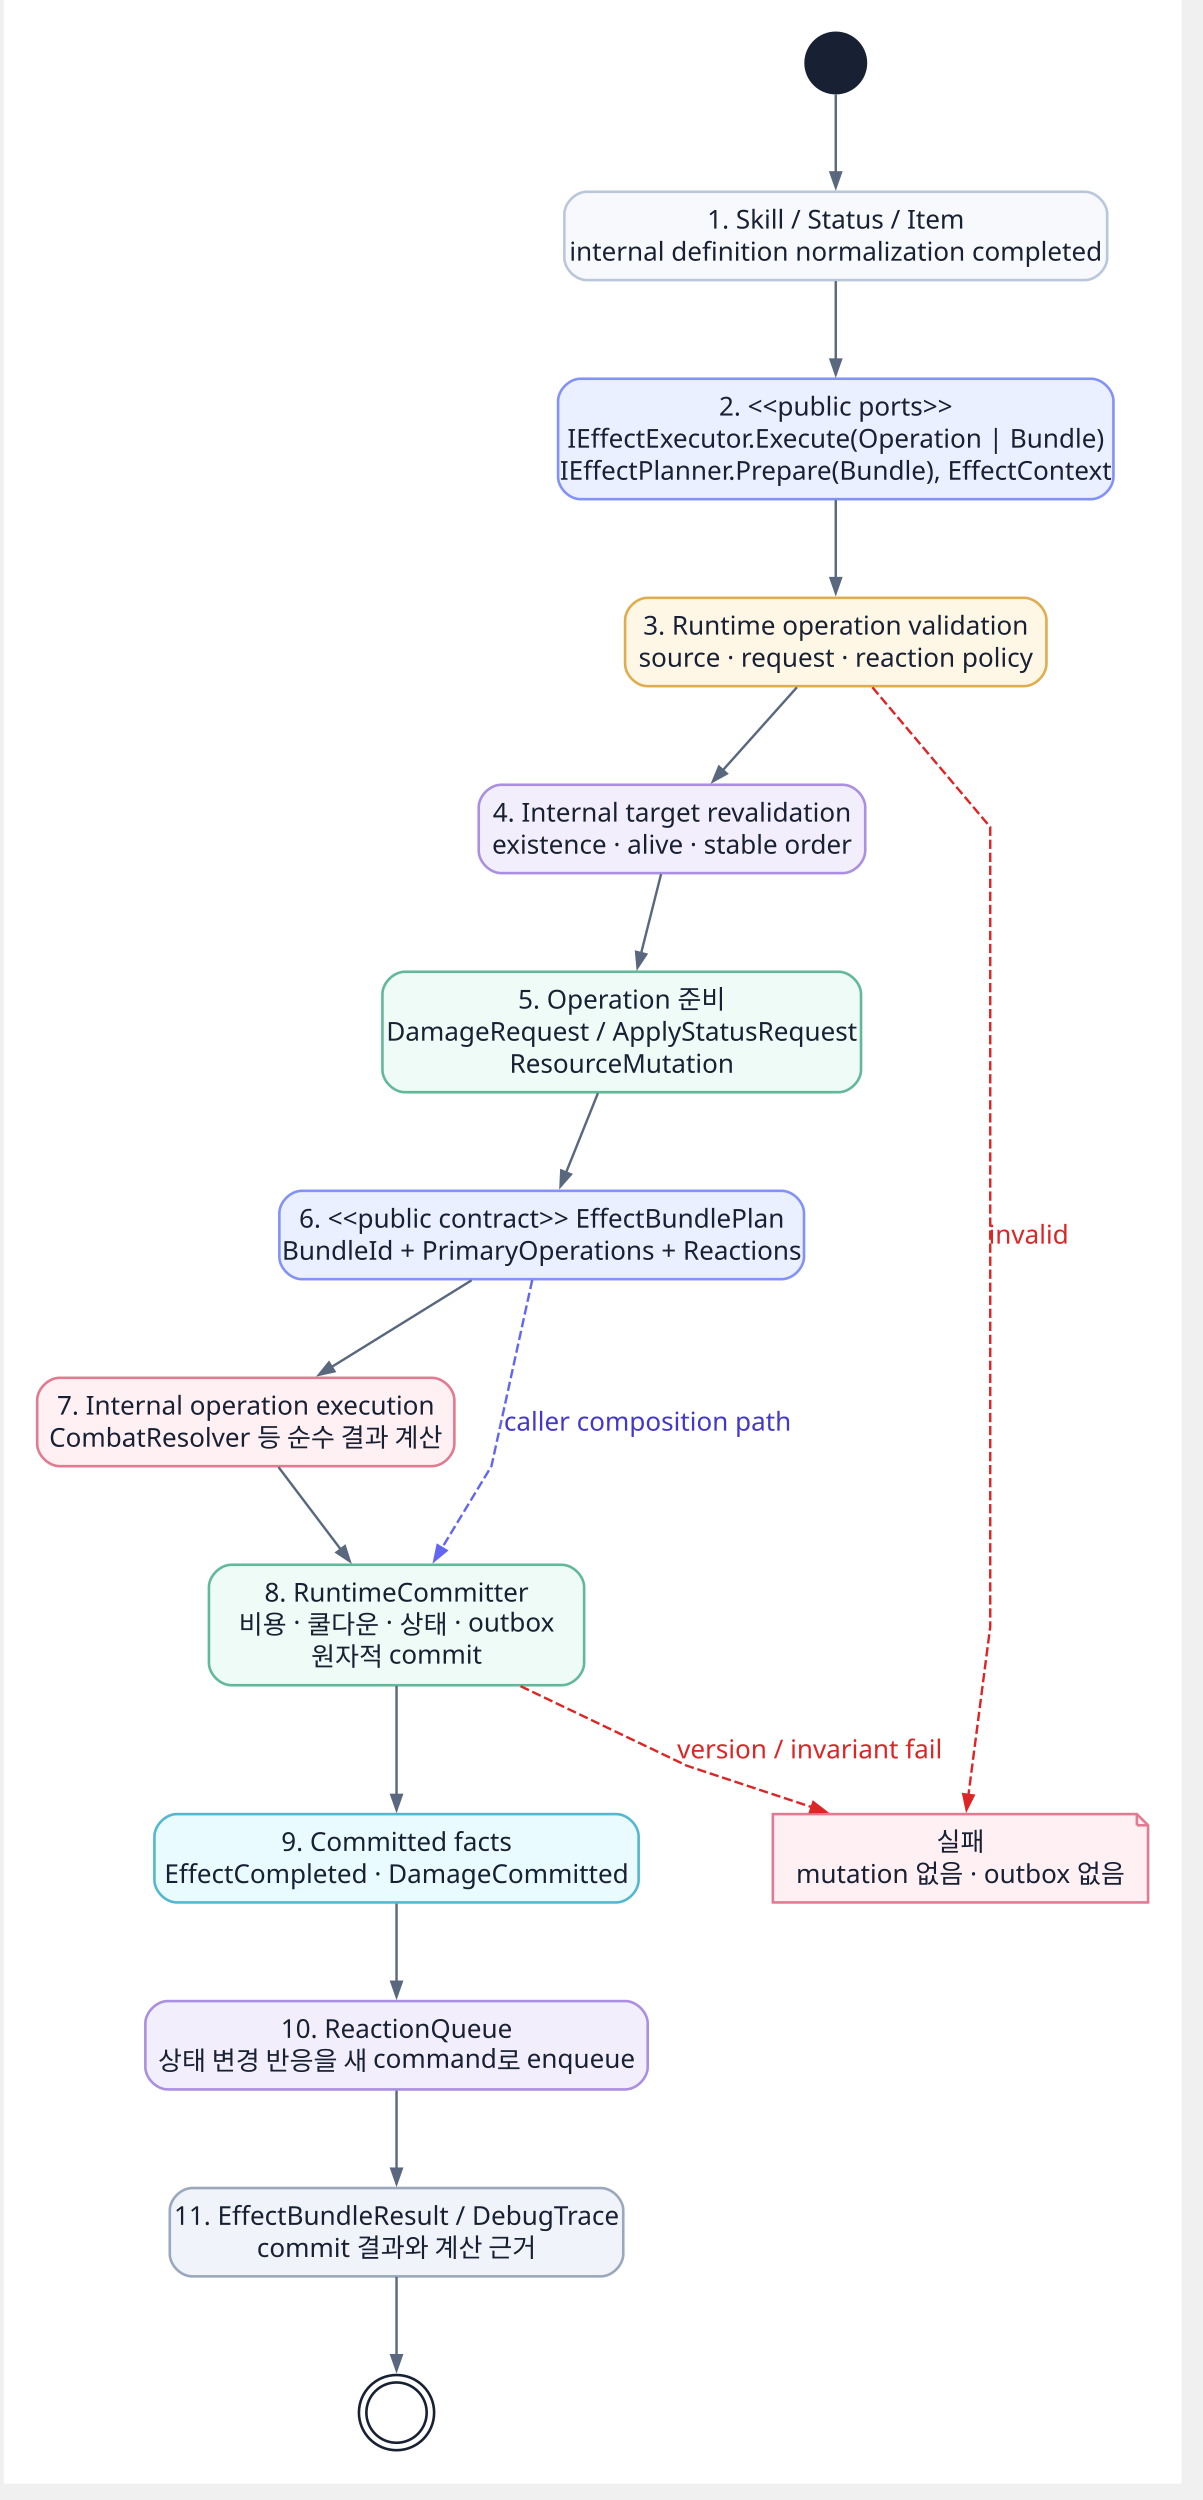
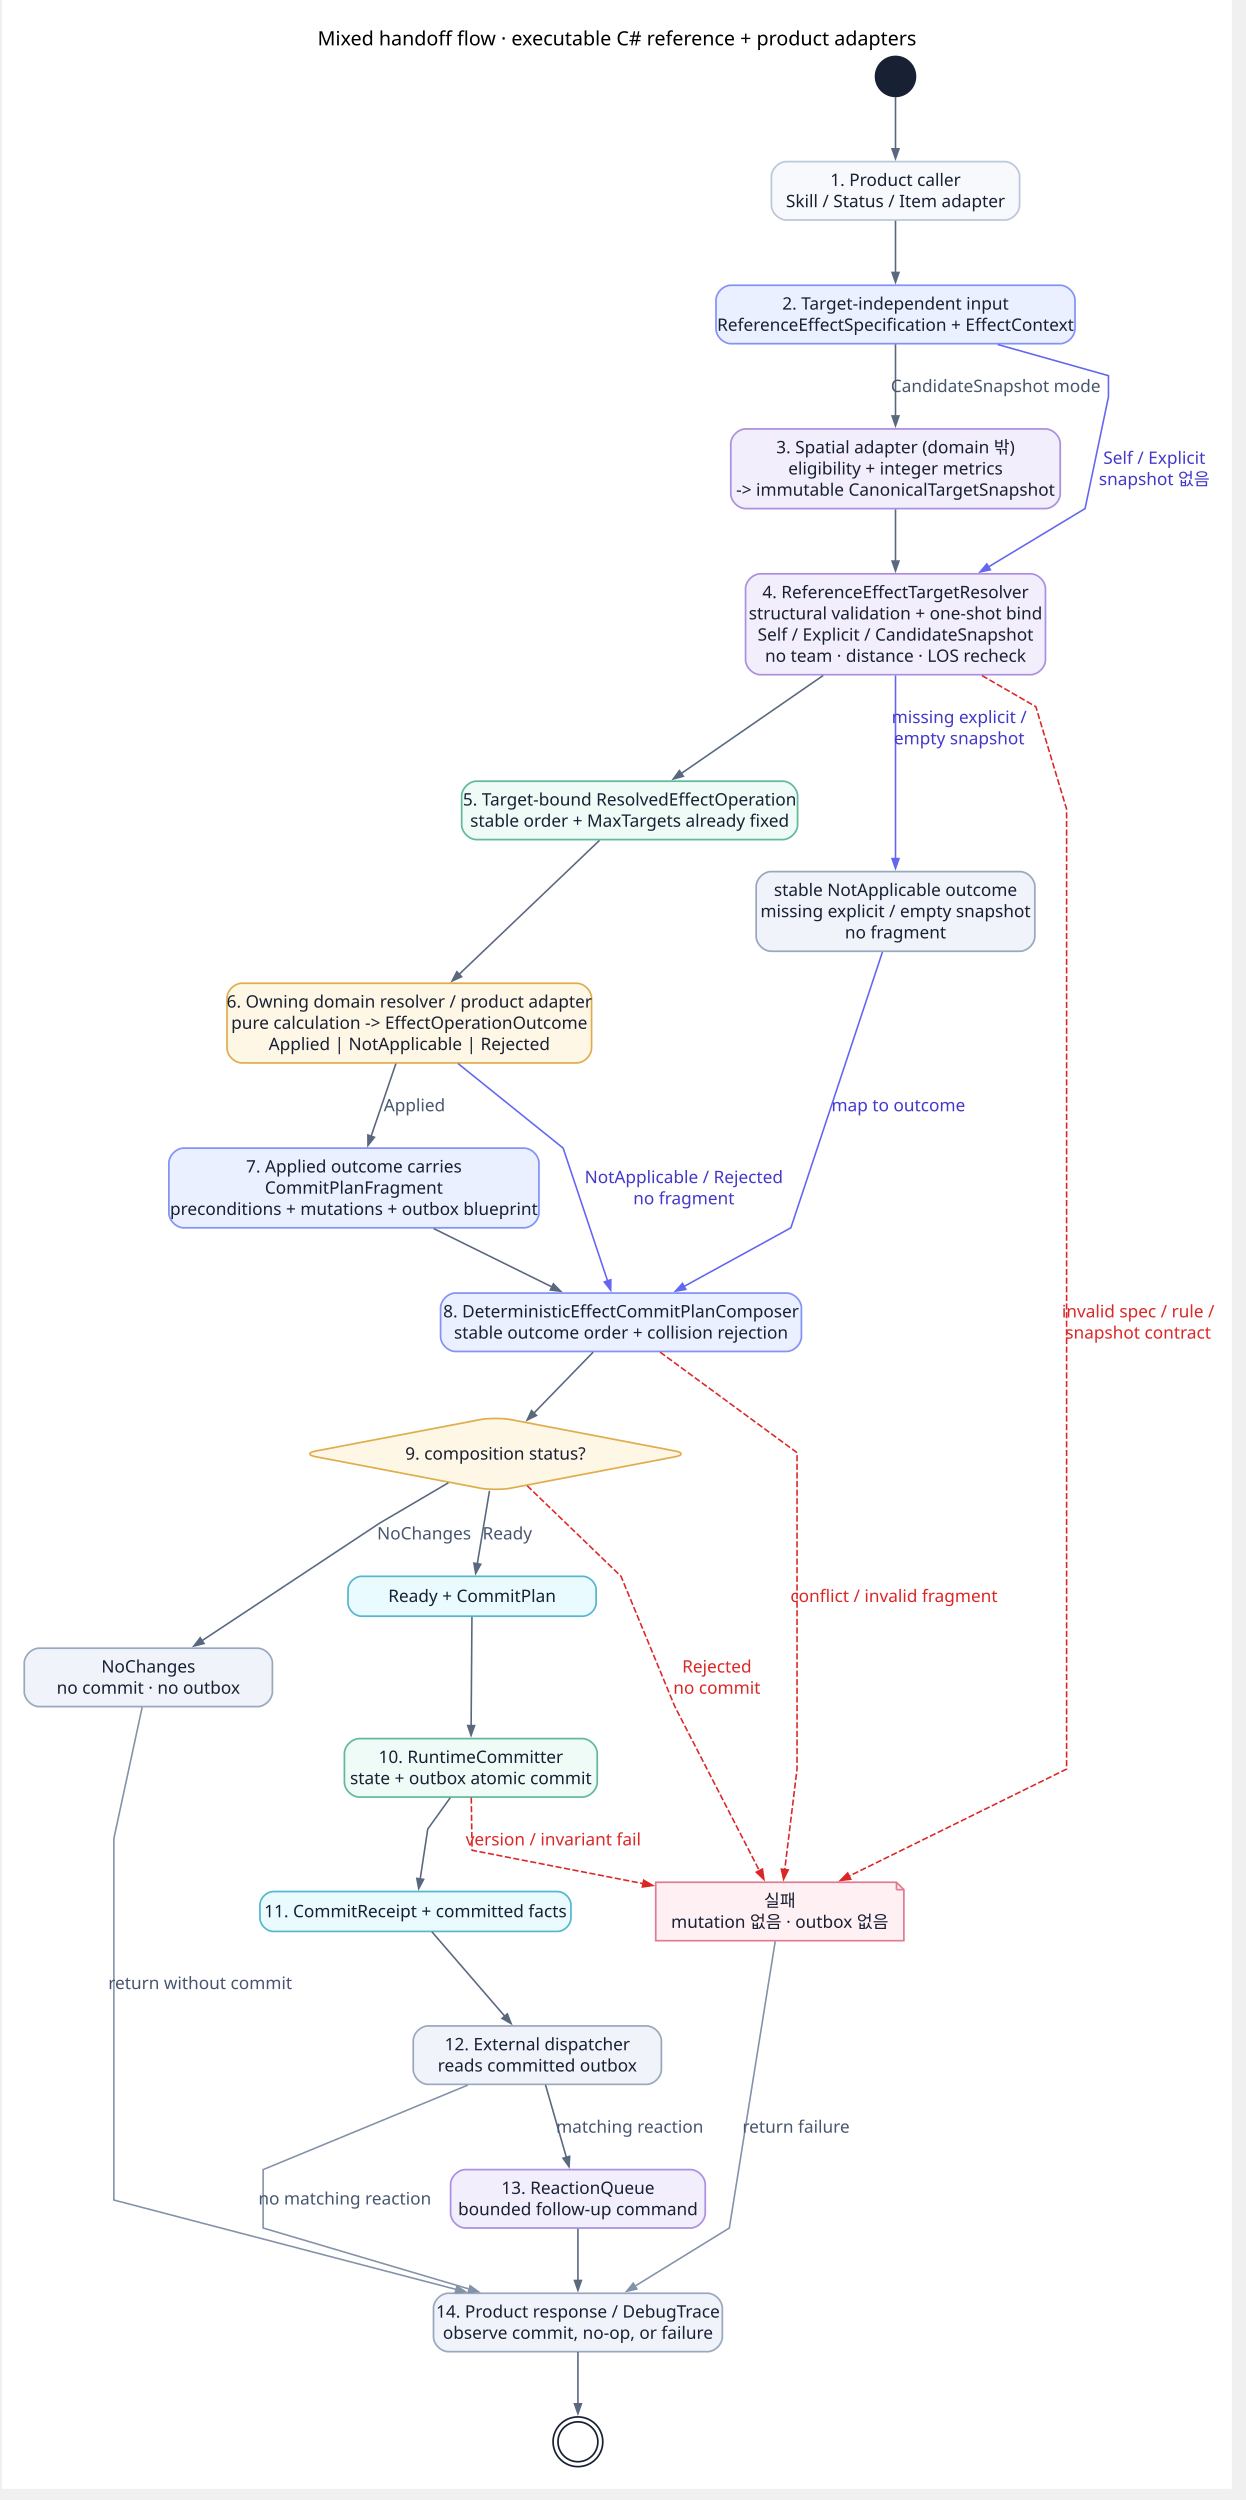
- <svg xmlns="http://www.w3.org/2000/svg" width="867pt" height="1803pt" viewBox="12.00 12.00 855.00 1791.00">
-   <g id="graph0" class="graph" transform="scale(1.33333 1.33333) rotate(0) translate(26.64 1325.5)">
-     <polygon fill="#ffffff" stroke="none" points="-18,18 -18,-1316.86 614.88,-1316.86 614.88,18 -18,18" />
+ <svg xmlns="http://www.w3.org/2000/svg" width="1355pt" height="2719pt" viewBox="12.00 12.00 1344.00 2708.00">
+   <g id="graph0" class="graph" transform="scale(1.33333 1.33333) rotate(0) translate(26.64 2012.91)">
+     <polygon fill="#ffffff" stroke="none" points="-18,18 -18,-2004.27 981.05,-2004.27 981.05,18 -18,18" />
+     <text xml:space="preserve" text-anchor="middle" x="481.52" y="-1967.07" font-family="Noto Sans KR" font-size="16.00">Mixed handoff flow · executable C# reference + product adapters</text>
    <g id="node1" class="node">
-       <ellipse fill="#182033" stroke="#182033" stroke-width="1.4" cx="429.08" cy="-1282.66" rx="16.2" ry="16.2" />
+       <ellipse fill="#182033" stroke="#182033" stroke-width="1.4" cx="707.8" cy="-1941.82" rx="16.2" ry="16.2" />
    </g>
    <g id="node2" class="node">
-       <path fill="#f7f9fc" stroke="#bac7db" stroke-width="1.4" d="M562.91,-1213.46C562.91,-1213.46 295.25,-1213.46 295.25,-1213.46 289.25,-1213.46 283.25,-1207.46 283.25,-1201.46 283.25,-1201.46 283.25,-1178 283.25,-1178 283.25,-1172 289.25,-1166 295.25,-1166 295.25,-1166 562.91,-1166 562.91,-1166 568.91,-1166 574.91,-1172 574.91,-1178 574.91,-1178 574.91,-1201.46 574.91,-1201.46 574.91,-1207.46 568.91,-1213.46 562.91,-1213.46" />
-       <text xml:space="preserve" text-anchor="middle" x="429.08" y="-1193.68" font-family="Noto Sans KR" font-size="14.00" fill="#182033">1. Skill / Status / Item</text>
-       <text xml:space="preserve" text-anchor="middle" x="429.08" y="-1176.43" font-family="Noto Sans KR" font-size="14.00" fill="#182033">internal definition normalization completed</text>
+       <path fill="#f7f9fc" stroke="#bac7db" stroke-width="1.4" d="M796.6,-1872.62C796.6,-1872.62 619,-1872.62 619,-1872.62 613,-1872.62 607,-1866.62 607,-1860.62 607,-1860.62 607,-1837.16 607,-1837.16 607,-1831.16 613,-1825.16 619,-1825.16 619,-1825.16 796.6,-1825.16 796.6,-1825.16 802.6,-1825.16 808.6,-1831.16 808.6,-1837.16 808.6,-1837.16 808.6,-1860.62 808.6,-1860.62 808.6,-1866.62 802.6,-1872.62 796.6,-1872.62" />
+       <text xml:space="preserve" text-anchor="middle" x="707.8" y="-1852.84" font-family="Noto Sans KR" font-size="14.00" fill="#182033">1. Product caller</text>
+       <text xml:space="preserve" text-anchor="middle" x="707.8" y="-1835.59" font-family="Noto Sans KR" font-size="14.00" fill="#182033">Skill / Status / Item adapter</text>
    </g>
    <g id="edge1" class="edge">
-       <path fill="none" stroke="#59687e" stroke-width="1.3" d="M429.08,-1265.82C429.08,-1254.16 429.08,-1237.9 429.08,-1223.49" />
-       <polygon fill="#59687e" stroke="#59687e" stroke-width="1.3" points="431.88,-1223.86 429.08,-1215.86 426.28,-1223.86 431.88,-1223.86" />
+       <path fill="none" stroke="#59687e" stroke-width="1.3" d="M707.8,-1924.98C707.8,-1913.32 707.8,-1897.06 707.8,-1882.65" />
+       <polygon fill="#59687e" stroke="#59687e" stroke-width="1.3" points="710.6,-1883.02 707.8,-1875.02 705,-1883.02 710.6,-1883.02" />
    </g>
    <g id="node3" class="node">
-       <path fill="#eaf0ff" stroke="#8292f7" stroke-width="1.4" d="M566.28,-1113C566.28,-1113 291.88,-1113 291.88,-1113 285.88,-1113 279.88,-1107 279.88,-1101 279.88,-1101 279.88,-1060.29 279.88,-1060.29 279.88,-1054.29 285.88,-1048.29 291.88,-1048.29 291.88,-1048.29 566.28,-1048.29 566.28,-1048.29 572.28,-1048.29 578.28,-1054.29 578.28,-1060.29 578.28,-1060.29 578.28,-1101 578.28,-1101 578.28,-1107 572.28,-1113 566.28,-1113" />
-       <text xml:space="preserve" text-anchor="middle" x="429.08" y="-1093.22" font-family="Noto Sans KR" font-size="14.00" fill="#182033">2. &lt;&lt;public ports&gt;&gt;</text>
-       <text xml:space="preserve" text-anchor="middle" x="429.08" y="-1075.97" font-family="Noto Sans KR" font-size="14.00" fill="#182033">IEffectExecutor.Execute(Operation | Bundle)</text>
-       <text xml:space="preserve" text-anchor="middle" x="429.08" y="-1058.72" font-family="Noto Sans KR" font-size="14.00" fill="#182033">IEffectPlanner.Prepare(Bundle), EffectContext</text>
+       <path fill="#eaf0ff" stroke="#8292f7" stroke-width="1.4" d="M841.63,-1772.16C841.63,-1772.16 573.97,-1772.16 573.97,-1772.16 567.97,-1772.16 561.97,-1766.16 561.97,-1760.16 561.97,-1760.16 561.97,-1736.7 561.97,-1736.7 561.97,-1730.7 567.97,-1724.7 573.97,-1724.7 573.97,-1724.7 841.63,-1724.7 841.63,-1724.7 847.63,-1724.7 853.63,-1730.7 853.63,-1736.7 853.63,-1736.7 853.63,-1760.16 853.63,-1760.16 853.63,-1766.16 847.63,-1772.16 841.63,-1772.16" />
+       <text xml:space="preserve" text-anchor="middle" x="707.8" y="-1752.38" font-family="Noto Sans KR" font-size="14.00" fill="#182033">2. Target-independent input</text>
+       <text xml:space="preserve" text-anchor="middle" x="707.8" y="-1735.13" font-family="Noto Sans KR" font-size="14.00" fill="#182033">ReferenceEffectSpecification + EffectContext</text>
    </g>
    <g id="edge2" class="edge">
-       <path fill="none" stroke="#59687e" stroke-width="1.3" d="M429.08,-1165.49C429.08,-1153.1 429.08,-1137.47 429.08,-1123.08" />
-       <polygon fill="#59687e" stroke="#59687e" stroke-width="1.3" points="431.88,-1123.33 429.08,-1115.33 426.28,-1123.33 431.88,-1123.33" />
+       <path fill="none" stroke="#59687e" stroke-width="1.3" d="M707.8,-1824.56C707.8,-1811.93 707.8,-1796.12 707.8,-1782.26" />
+       <polygon fill="#59687e" stroke="#59687e" stroke-width="1.3" points="710.6,-1782.56 707.8,-1774.56 705,-1782.56 710.6,-1782.56" />
    </g>
    <g id="node4" class="node">
-       <path fill="#fff7e6" stroke="#e0ad4e" stroke-width="1.4" d="M530.28,-995.29C530.28,-995.29 327.88,-995.29 327.88,-995.29 321.88,-995.29 315.88,-989.29 315.88,-983.29 315.88,-983.29 315.88,-959.83 315.88,-959.83 315.88,-953.83 321.88,-947.83 327.88,-947.83 327.88,-947.83 530.28,-947.83 530.28,-947.83 536.28,-947.83 542.28,-953.83 542.28,-959.83 542.28,-959.83 542.28,-983.29 542.28,-983.29 542.28,-989.29 536.28,-995.29 530.28,-995.29" />
-       <text xml:space="preserve" text-anchor="middle" x="429.08" y="-975.51" font-family="Noto Sans KR" font-size="14.00" fill="#182033">3. Runtime operation validation</text>
-       <text xml:space="preserve" text-anchor="middle" x="429.08" y="-958.26" font-family="Noto Sans KR" font-size="14.00" fill="#182033">source · request · reaction policy</text>
+       <path fill="#f3eefc" stroke="#ab8fe0" stroke-width="1.4" d="M829.63,-1655.45C829.63,-1655.45 585.97,-1655.45 585.97,-1655.45 579.97,-1655.45 573.97,-1649.45 573.97,-1643.45 573.97,-1643.45 573.97,-1602.74 573.97,-1602.74 573.97,-1596.74 579.97,-1590.74 585.97,-1590.74 585.97,-1590.74 829.63,-1590.74 829.63,-1590.74 835.63,-1590.74 841.63,-1596.74 841.63,-1602.74 841.63,-1602.74 841.63,-1643.45 841.63,-1643.45 841.63,-1649.45 835.63,-1655.45 829.63,-1655.45" />
+       <text xml:space="preserve" text-anchor="middle" x="707.8" y="-1635.67" font-family="Noto Sans KR" font-size="14.00" fill="#182033">3. Spatial adapter (domain 밖)</text>
+       <text xml:space="preserve" text-anchor="middle" x="707.8" y="-1618.42" font-family="Noto Sans KR" font-size="14.00" fill="#182033">eligibility + integer metrics</text>
+       <text xml:space="preserve" text-anchor="middle" x="707.8" y="-1601.17" font-family="Noto Sans KR" font-size="14.00" fill="#182033">-&gt; immutable CanonicalTargetSnapshot</text>
    </g>
    <g id="edge3" class="edge">
-       <path fill="none" stroke="#59687e" stroke-width="1.3" d="M429.08,-1047.81C429.08,-1034.54 429.08,-1019.14 429.08,-1005.73" />
-       <polygon fill="#59687e" stroke="#59687e" stroke-width="1.3" points="431.88,-1005.91 429.08,-997.91 426.28,-1005.91 431.88,-1005.91" />
+       <path fill="none" stroke="#59687e" stroke-width="1.3" d="M707.8,-1724.23C707.8,-1707.83 707.8,-1685.39 707.8,-1665.9" />
+       <polygon fill="#59687e" stroke="#59687e" stroke-width="1.3" points="710.6,-1666 707.8,-1658 705,-1666 710.6,-1666" />
+       <text xml:space="preserve" text-anchor="middle" x="789.17" y="-1685.4" font-family="Noto Sans KR" font-size="14.00" fill="#46566e">CandidateSnapshot mode</text>
    </g>
    <g id="node5" class="node">
-       <path fill="#f3eefc" stroke="#ab8fe0" stroke-width="1.4" d="M432.91,-894.83C432.91,-894.83 249.25,-894.83 249.25,-894.83 243.25,-894.83 237.25,-888.83 237.25,-882.83 237.25,-882.83 237.25,-859.37 237.25,-859.37 237.25,-853.37 243.25,-847.37 249.25,-847.37 249.25,-847.37 432.91,-847.37 432.91,-847.37 438.91,-847.37 444.91,-853.37 444.91,-859.37 444.91,-859.37 444.91,-882.83 444.91,-882.83 444.91,-888.83 438.91,-894.83 432.91,-894.83" />
-       <text xml:space="preserve" text-anchor="middle" x="341.08" y="-875.05" font-family="Noto Sans KR" font-size="14.00" fill="#182033">4. Internal target revalidation</text>
-       <text xml:space="preserve" text-anchor="middle" x="341.08" y="-857.8" font-family="Noto Sans KR" font-size="14.00" fill="#182033">existence · alive · stable order</text>
+       <path fill="#f3eefc" stroke="#ab8fe0" stroke-width="1.4" d="M817.63,-1537.74C817.63,-1537.74 597.97,-1537.74 597.97,-1537.74 591.97,-1537.74 585.97,-1531.74 585.97,-1525.74 585.97,-1525.74 585.97,-1467.78 585.97,-1467.78 585.97,-1461.78 591.97,-1455.78 597.97,-1455.78 597.97,-1455.78 817.63,-1455.78 817.63,-1455.78 823.63,-1455.78 829.63,-1461.78 829.63,-1467.78 829.63,-1467.78 829.63,-1525.74 829.63,-1525.74 829.63,-1531.74 823.63,-1537.74 817.63,-1537.74" />
+       <text xml:space="preserve" text-anchor="middle" x="707.8" y="-1517.96" font-family="Noto Sans KR" font-size="14.00" fill="#182033">4. ReferenceEffectTargetResolver</text>
+       <text xml:space="preserve" text-anchor="middle" x="707.8" y="-1500.71" font-family="Noto Sans KR" font-size="14.00" fill="#182033">structural validation + one-shot bind</text>
+       <text xml:space="preserve" text-anchor="middle" x="707.8" y="-1483.46" font-family="Noto Sans KR" font-size="14.00" fill="#182033">Self / Explicit / CandidateSnapshot</text>
+       <text xml:space="preserve" text-anchor="middle" x="707.8" y="-1466.21" font-family="Noto Sans KR" font-size="14.00" fill="#182033">no team · distance · LOS recheck</text>
+     </g>
+     <g id="edge5" class="edge">
+       <path fill="none" stroke="#6366f1" stroke-width="1.3" d="M790.75,-1724.06C835.15,-1711.56 880.8,-1698.7 880.8,-1698.7 880.8,-1698.7 880.8,-1681.45 880.8,-1681.45 880.8,-1681.45 861.8,-1590.74 861.8,-1590.74 861.8,-1590.74 822.23,-1566.85 783.2,-1543.29" />
+       <polygon fill="#6366f1" stroke="#6366f1" stroke-width="1.3" points="784.88,-1541.03 776.58,-1539.29 781.98,-1545.82 784.88,-1541.03" />
+       <text xml:space="preserve" text-anchor="middle" x="918.05" y="-1627.05" font-family="Noto Sans KR" font-size="14.00" fill="#4338ca">Self / Explicit</text>
+       <text xml:space="preserve" text-anchor="middle" x="918.05" y="-1609.8" font-family="Noto Sans KR" font-size="14.00" fill="#4338ca">snapshot 없음</text>
    </g>
    <g id="edge4" class="edge">
-       <path fill="none" stroke="#59687e" stroke-width="1.3" d="M408.23,-947.23C396.28,-933.86 381.15,-916.94 368.28,-902.53" />
-       <polygon fill="#59687e" stroke="#59687e" stroke-width="1.3" points="370.52,-900.83 363.1,-896.73 366.34,-904.56 370.52,-900.83" />
+       <path fill="none" stroke="#59687e" stroke-width="1.3" d="M707.8,-1590.08C707.8,-1577.21 707.8,-1562.08 707.8,-1547.83" />
+       <polygon fill="#59687e" stroke="#59687e" stroke-width="1.3" points="710.6,-1548.11 707.8,-1540.11 705,-1548.11 710.6,-1548.11" />
+     </g>
+     <g id="node6" class="node">
+       <path fill="#eefbf6" stroke="#61b99a" stroke-width="1.4" d="M616.25,-1369.28C616.25,-1369.28 367.34,-1369.28 367.34,-1369.28 361.34,-1369.28 355.34,-1363.28 355.34,-1357.28 355.34,-1357.28 355.34,-1333.82 355.34,-1333.82 355.34,-1327.82 361.34,-1321.82 367.34,-1321.82 367.34,-1321.82 616.25,-1321.82 616.25,-1321.82 622.25,-1321.82 628.25,-1327.82 628.25,-1333.82 628.25,-1333.82 628.25,-1357.28 628.25,-1357.28 628.25,-1363.28 622.25,-1369.28 616.25,-1369.28" />
+       <text xml:space="preserve" text-anchor="middle" x="491.8" y="-1349.5" font-family="Noto Sans KR" font-size="14.00" fill="#182033">5. Target-bound ResolvedEffectOperation</text>
+       <text xml:space="preserve" text-anchor="middle" x="491.8" y="-1332.25" font-family="Noto Sans KR" font-size="14.00" fill="#182033">stable order + MaxTargets already fixed</text>
+     </g>
+     <g id="edge6" class="edge">
+       <path fill="none" stroke="#59687e" stroke-width="1.3" d="M649.06,-1455.18C612.55,-1429.97 566.49,-1398.14 533.67,-1375.47" />
+       <polygon fill="#59687e" stroke="#59687e" stroke-width="1.3" points="535.42,-1373.28 527.24,-1371.03 532.24,-1377.89 535.42,-1373.28" />
    </g>
    <g id="node13" class="node">
-       <polygon fill="#fff0f3" stroke="#e07b91" stroke-width="1.4" points="590.88,-341.78 395.28,-341.78 395.28,-294.32 596.88,-294.32 596.88,-335.78 590.88,-341.78" />
-       <polyline fill="none" stroke="#e07b91" stroke-width="1.4" points="590.88,-341.78 590.88,-335.78" />
-       <polyline fill="none" stroke="#e07b91" stroke-width="1.4" points="596.88,-335.78 590.88,-335.78" />
-       <text xml:space="preserve" text-anchor="middle" x="496.08" y="-322" font-family="Noto Sans KR" font-size="14.00" fill="#182033">실패</text>
-       <text xml:space="preserve" text-anchor="middle" x="496.08" y="-304.75" font-family="Noto Sans KR" font-size="14.00" fill="#182033">mutation 없음 · outbox 없음</text>
+       <path fill="#f0f3f9" stroke="#99a8bd" stroke-width="1.4" d="M809,-1295.82C809,-1295.82 606.59,-1295.82 606.59,-1295.82 600.59,-1295.82 594.59,-1289.82 594.59,-1283.82 594.59,-1283.82 594.59,-1243.11 594.59,-1243.11 594.59,-1237.11 600.59,-1231.11 606.59,-1231.11 606.59,-1231.11 809,-1231.11 809,-1231.11 815,-1231.11 821,-1237.11 821,-1243.11 821,-1243.11 821,-1283.82 821,-1283.82 821,-1289.82 815,-1295.82 809,-1295.82" />
+       <text xml:space="preserve" text-anchor="middle" x="707.8" y="-1276.04" font-family="Noto Sans KR" font-size="14.00" fill="#182033">stable NotApplicable outcome</text>
+       <text xml:space="preserve" text-anchor="middle" x="707.8" y="-1258.79" font-family="Noto Sans KR" font-size="14.00" fill="#182033">missing explicit / empty snapshot</text>
+       <text xml:space="preserve" text-anchor="middle" x="707.8" y="-1241.54" font-family="Noto Sans KR" font-size="14.00" fill="#182033">no fragment</text>
+     </g>
+     <g id="edge11" class="edge">
+       <path fill="none" stroke="#6366f1" stroke-width="1.3" d="M707.8,-1455.21C707.8,-1413.35 707.8,-1348.36 707.8,-1306.1" />
+       <polygon fill="#6366f1" stroke="#6366f1" stroke-width="1.3" points="710.6,-1306.37 707.8,-1298.37 705,-1306.37 710.6,-1306.37" />
+       <text xml:space="preserve" text-anchor="middle" x="759.55" y="-1416.48" font-family="Noto Sans KR" font-size="14.00" fill="#4338ca">missing explicit /</text>
+       <text xml:space="preserve" text-anchor="middle" x="759.55" y="-1399.23" font-family="Noto Sans KR" font-size="14.00" fill="#4338ca">empty snapshot</text>
+     </g>
+     <g id="node19" class="node">
+       <polygon fill="#fff0f3" stroke="#e07b91" stroke-width="1.4" points="708.6,-474.74 513,-474.74 513,-427.28 714.6,-427.28 714.6,-468.74 708.6,-474.74" />
+       <polyline fill="none" stroke="#e07b91" stroke-width="1.4" points="708.6,-474.74 708.6,-468.74" />
+       <polyline fill="none" stroke="#e07b91" stroke-width="1.4" points="714.6,-468.74 708.6,-468.74" />
+       <text xml:space="preserve" text-anchor="middle" x="613.8" y="-454.96" font-family="Noto Sans KR" font-size="14.00" fill="#182033">실패</text>
+       <text xml:space="preserve" text-anchor="middle" x="613.8" y="-437.71" font-family="Noto Sans KR" font-size="14.00" fill="#182033">mutation 없음 · outbox 없음</text>
+     </g>
+     <g id="edge13" class="edge">
+       <path fill="none" stroke="#dc2626" stroke-width="1.3" stroke-dasharray="5,2" d="M778.05,-1455.1C801.51,-1441.52 821.8,-1429.78 821.8,-1429.78 821.8,-1429.78 846.8,-1346.55 846.8,-1346.55 846.8,-1346.55 846.8,-1346.55 846.8,-566.72 846.8,-566.72 738.79,-513.55 669.85,-479.61" />
+       <polygon fill="#dc2626" stroke="#dc2626" stroke-width="1.3" points="671.41,-477.25 663,-476.23 668.94,-482.28 671.41,-477.25" />
+       <text xml:space="preserve" text-anchor="middle" x="904.92" y="-933.66" font-family="Noto Sans KR" font-size="14.00" fill="#dc2626">invalid spec / rule /</text>
+       <text xml:space="preserve" text-anchor="middle" x="904.92" y="-916.41" font-family="Noto Sans KR" font-size="14.00" fill="#dc2626">snapshot contract</text>
+     </g>
+     <g id="node7" class="node">
+       <path fill="#fff7e6" stroke="#e0ad4e" stroke-width="1.4" d="M448.88,-1205.11C448.88,-1205.11 176.72,-1205.11 176.72,-1205.11 170.72,-1205.11 164.72,-1199.11 164.72,-1193.11 164.72,-1193.11 164.72,-1152.4 164.72,-1152.4 164.72,-1146.4 170.72,-1140.4 176.72,-1140.4 176.72,-1140.4 448.88,-1140.4 448.88,-1140.4 454.88,-1140.4 460.88,-1146.4 460.88,-1152.4 460.88,-1152.4 460.88,-1193.11 460.88,-1193.11 460.88,-1199.11 454.88,-1205.11 448.88,-1205.11" />
+       <text xml:space="preserve" text-anchor="middle" x="312.8" y="-1185.33" font-family="Noto Sans KR" font-size="14.00" fill="#182033">6. Owning domain resolver / product adapter</text>
+       <text xml:space="preserve" text-anchor="middle" x="312.8" y="-1168.08" font-family="Noto Sans KR" font-size="14.00" fill="#182033">pure calculation -&gt; EffectOperationOutcome</text>
+       <text xml:space="preserve" text-anchor="middle" x="312.8" y="-1150.83" font-family="Noto Sans KR" font-size="14.00" fill="#182033">Applied | NotApplicable | Rejected</text>
+     </g>
+     <g id="edge7" class="edge">
+       <path fill="none" stroke="#59687e" stroke-width="1.3" d="M467.29,-1321.16C437.84,-1293.07 388.04,-1245.55 352.96,-1212.07" />
+       <polygon fill="#59687e" stroke="#59687e" stroke-width="1.3" points="355.29,-1210.43 347.57,-1206.93 351.43,-1214.48 355.29,-1210.43" />
+     </g>
+     <g id="node8" class="node">
+       <path fill="#eaf0ff" stroke="#8292f7" stroke-width="1.4" d="M406.13,-1071.15C406.13,-1071.15 129.47,-1071.15 129.47,-1071.15 123.47,-1071.15 117.47,-1065.15 117.47,-1059.15 117.47,-1059.15 117.47,-1018.44 117.47,-1018.44 117.47,-1012.44 123.47,-1006.44 129.47,-1006.44 129.47,-1006.44 406.13,-1006.44 406.13,-1006.44 412.13,-1006.44 418.13,-1012.44 418.13,-1018.44 418.13,-1018.44 418.13,-1059.15 418.13,-1059.15 418.13,-1065.15 412.13,-1071.15 406.13,-1071.15" />
+       <text xml:space="preserve" text-anchor="middle" x="267.8" y="-1051.37" font-family="Noto Sans KR" font-size="14.00" fill="#182033">7. Applied outcome carries</text>
+       <text xml:space="preserve" text-anchor="middle" x="267.8" y="-1034.12" font-family="Noto Sans KR" font-size="14.00" fill="#182033">CommitPlanFragment</text>
+       <text xml:space="preserve" text-anchor="middle" x="267.8" y="-1016.87" font-family="Noto Sans KR" font-size="14.00" fill="#182033">preconditions + mutations + outbox blueprint</text>
+     </g>
+     <g id="edge8" class="edge">
+       <path fill="none" stroke="#59687e" stroke-width="1.3" d="M301.91,-1139.81C295.85,-1122.06 288.26,-1099.79 281.77,-1080.77" />
+       <polygon fill="#59687e" stroke="#59687e" stroke-width="1.3" points="284.46,-1079.98 279.23,-1073.31 279.16,-1081.78 284.46,-1079.98" />
+       <text xml:space="preserve" text-anchor="middle" x="316.99" y="-1101.1" font-family="Noto Sans KR" font-size="14.00" fill="#46566e">Applied</text>
+     </g>
+     <g id="node9" class="node">
+       <path fill="#eaf0ff" stroke="#8292f7" stroke-width="1.4" d="M619.38,-953.44C619.38,-953.44 350.22,-953.44 350.22,-953.44 344.22,-953.44 338.22,-947.44 338.22,-941.44 338.22,-941.44 338.22,-917.98 338.22,-917.98 338.22,-911.98 344.22,-905.98 350.22,-905.98 350.22,-905.98 619.38,-905.98 619.38,-905.98 625.38,-905.98 631.38,-911.98 631.38,-917.98 631.38,-917.98 631.38,-941.44 631.38,-941.44 631.38,-947.44 625.38,-953.44 619.38,-953.44" />
+       <text xml:space="preserve" text-anchor="middle" x="484.8" y="-933.66" font-family="Noto Sans KR" font-size="14.00" fill="#182033">8. DeterministicEffectCommitPlanComposer</text>
+       <text xml:space="preserve" text-anchor="middle" x="484.8" y="-916.41" font-family="Noto Sans KR" font-size="14.00" fill="#182033">stable outcome order + collision rejection</text>
+     </g>
+     <g id="edge10" class="edge">
+       <path fill="none" stroke="#6366f1" stroke-width="1.3" d="M352.35,-1139.92C388.97,-1110.45 437.8,-1071.15 437.8,-1071.15 437.8,-1071.15 460.08,-1004.57 473.96,-963.09" />
+       <polygon fill="#6366f1" stroke="#6366f1" stroke-width="1.3" points="476.53,-964.24 476.41,-955.77 471.22,-962.46 476.53,-964.24" />
+       <text xml:space="preserve" text-anchor="middle" x="535.83" y="-1042.75" font-family="Noto Sans KR" font-size="14.00" fill="#4338ca">NotApplicable / Rejected</text>
+       <text xml:space="preserve" text-anchor="middle" x="535.83" y="-1025.5" font-family="Noto Sans KR" font-size="14.00" fill="#4338ca">no fragment</text>
+     </g>
+     <g id="edge9" class="edge">
+       <path fill="none" stroke="#59687e" stroke-width="1.3" d="M332.61,-1005.81C363.17,-990.73 399.28,-972.91 428.66,-958.42" />
+       <polygon fill="#59687e" stroke="#59687e" stroke-width="1.3" points="429.84,-960.95 435.78,-954.9 427.36,-955.93 429.84,-960.95" />
+     </g>
+     <g id="node10" class="node">
+       <path fill="#fff7e6" stroke="#e0ad4e" stroke-width="1.4" d="M371.01,-850.73C371.01,-850.73 236.43,-825.02 236.43,-825.02 230.53,-823.9 230.53,-821.64 236.43,-820.52 236.43,-820.52 371.01,-794.81 371.01,-794.81 376.91,-793.69 388.69,-793.69 394.59,-794.81 394.59,-794.81 529.17,-820.52 529.17,-820.52 535.07,-821.64 535.07,-823.9 529.17,-825.02 529.17,-825.02 394.59,-850.73 394.59,-850.73 388.69,-851.85 376.91,-851.85 371.01,-850.73" />
+       <text xml:space="preserve" text-anchor="middle" x="382.8" y="-818.1" font-family="Noto Sans KR" font-size="14.00" fill="#182033">9. composition status?</text>
+     </g>
+     <g id="edge15" class="edge">
+       <path fill="none" stroke="#59687e" stroke-width="1.3" d="M462.16,-905.42C448.01,-890.86 429.59,-871.91 414.06,-855.93" />
+       <polygon fill="#59687e" stroke="#59687e" stroke-width="1.3" points="416.11,-854.02 408.53,-850.24 412.09,-857.93 416.11,-854.02" />
    </g>
    <g id="edge14" class="edge">
-       <path fill="none" stroke="#dc2626" stroke-width="1.3" stroke-dasharray="5,2" d="M448.75,-947.23C473.29,-918.11 512.08,-872.1 512.08,-872.1 512.08,-872.1 512.08,-872.1 512.08,-442.39 512.08,-442.39 505.1,-388.57 500.36,-352.04" />
-       <polygon fill="#dc2626" stroke="#dc2626" stroke-width="1.3" points="503.15,-351.77 499.34,-344.2 497.6,-352.49 503.15,-351.77" />
-       <text xml:space="preserve" text-anchor="middle" x="532.7" y="-648.26" font-family="Noto Sans KR" font-size="14.00" fill="#dc2626">invalid</text>
-     </g>
-     <g id="node6" class="node">
-       <path fill="#eefbf6" stroke="#61b99a" stroke-width="1.4" d="M430.66,-794.37C430.66,-794.37 197.5,-794.37 197.5,-794.37 191.5,-794.37 185.5,-788.37 185.5,-782.37 185.5,-782.37 185.5,-741.66 185.5,-741.66 185.5,-735.66 191.5,-729.66 197.5,-729.66 197.5,-729.66 430.66,-729.66 430.66,-729.66 436.66,-729.66 442.66,-735.66 442.66,-741.66 442.66,-741.66 442.66,-782.37 442.66,-782.37 442.66,-788.37 436.66,-794.37 430.66,-794.37" />
-       <text xml:space="preserve" text-anchor="middle" x="314.08" y="-774.59" font-family="Noto Sans KR" font-size="14.00" fill="#182033">5. Operation 준비</text>
-       <text xml:space="preserve" text-anchor="middle" x="314.08" y="-757.34" font-family="Noto Sans KR" font-size="14.00" fill="#182033">DamageRequest / ApplyStatusRequest</text>
-       <text xml:space="preserve" text-anchor="middle" x="314.08" y="-740.09" font-family="Noto Sans KR" font-size="14.00" fill="#182033">ResourceMutation</text>
-     </g>
-     <g id="edge5" class="edge">
-       <path fill="none" stroke="#59687e" stroke-width="1.3" d="M335.22,-846.86C332.07,-834.35 328.08,-818.54 324.42,-804.03" />
-       <polygon fill="#59687e" stroke="#59687e" stroke-width="1.3" points="327.23,-803.72 322.56,-796.64 321.8,-805.09 327.23,-803.72" />
-     </g>
-     <g id="node8" class="node">
-       <path fill="#eaf0ff" stroke="#8292f7" stroke-width="1.4" d="M400.03,-676.66C400.03,-676.66 142.12,-676.66 142.12,-676.66 136.12,-676.66 130.12,-670.66 130.12,-664.66 130.12,-664.66 130.12,-641.2 130.12,-641.2 130.12,-635.2 136.12,-629.2 142.12,-629.2 142.12,-629.2 400.03,-629.2 400.03,-629.2 406.03,-629.2 412.03,-635.2 412.03,-641.2 412.03,-641.2 412.03,-664.66 412.03,-664.66 412.03,-670.66 406.03,-676.66 400.03,-676.66" />
-       <text xml:space="preserve" text-anchor="middle" x="271.08" y="-656.88" font-family="Noto Sans KR" font-size="14.00" fill="#182033">6. &lt;&lt;public contract&gt;&gt; EffectBundlePlan</text>
-       <text xml:space="preserve" text-anchor="middle" x="271.08" y="-639.63" font-family="Noto Sans KR" font-size="14.00" fill="#182033">BundleId + PrimaryOperations + Reactions</text>
-     </g>
-     <g id="edge6" class="edge">
-       <path fill="none" stroke="#59687e" stroke-width="1.3" d="M301.3,-729.18C295.86,-715.65 289.54,-699.9 284.09,-686.32" />
-       <polygon fill="#59687e" stroke="#59687e" stroke-width="1.3" points="286.78,-685.52 281.2,-679.14 281.59,-687.61 286.78,-685.52" />
-     </g>
-     <g id="node7" class="node">
-       <path fill="#fff0f3" stroke="#e07b91" stroke-width="1.4" d="M212.16,-576.2C212.16,-576.2 12,-576.2 12,-576.2 6,-576.2 0,-570.2 0,-564.2 0,-564.2 0,-540.74 0,-540.74 0,-534.74 6,-528.74 12,-528.74 12,-528.74 212.16,-528.74 212.16,-528.74 218.16,-528.74 224.16,-534.74 224.16,-540.74 224.16,-540.74 224.16,-564.2 224.16,-564.2 224.16,-570.2 218.16,-576.2 212.16,-576.2" />
-       <text xml:space="preserve" text-anchor="middle" x="112.08" y="-556.42" font-family="Noto Sans KR" font-size="14.00" fill="#182033">7. Internal operation execution</text>
-       <text xml:space="preserve" text-anchor="middle" x="112.08" y="-539.17" font-family="Noto Sans KR" font-size="14.00" fill="#182033">CombatResolver 등 순수 결과 계산</text>
-     </g>
-     <g id="node9" class="node">
-       <path fill="#eefbf6" stroke="#61b99a" stroke-width="1.4" d="M281.88,-475.74C281.88,-475.74 104.28,-475.74 104.28,-475.74 98.28,-475.74 92.28,-469.74 92.28,-463.74 92.28,-463.74 92.28,-423.03 92.28,-423.03 92.28,-417.03 98.28,-411.03 104.28,-411.03 104.28,-411.03 281.88,-411.03 281.88,-411.03 287.88,-411.03 293.88,-417.03 293.88,-423.03 293.88,-423.03 293.88,-463.74 293.88,-463.74 293.88,-469.74 287.88,-475.74 281.88,-475.74" />
-       <text xml:space="preserve" text-anchor="middle" x="193.08" y="-455.96" font-family="Noto Sans KR" font-size="14.00" fill="#182033">8. RuntimeCommitter</text>
-       <text xml:space="preserve" text-anchor="middle" x="193.08" y="-438.71" font-family="Noto Sans KR" font-size="14.00" fill="#182033">비용 · 쿨다운 · 상태 · outbox</text>
-       <text xml:space="preserve" text-anchor="middle" x="193.08" y="-421.46" font-family="Noto Sans KR" font-size="14.00" fill="#182033">원자적 commit</text>
-     </g>
-     <g id="edge8" class="edge">
-       <path fill="none" stroke="#59687e" stroke-width="1.3" d="M129.66,-528.23C139.48,-515.24 151.99,-498.7 163.3,-483.75" />
-       <polygon fill="#59687e" stroke="#59687e" stroke-width="1.3" points="165.31,-485.75 167.9,-477.68 160.84,-482.37 165.31,-485.75" />
-     </g>
-     <g id="edge7" class="edge">
-       <path fill="none" stroke="#59687e" stroke-width="1.3" d="M233.4,-628.6C210.81,-614.61 181.92,-596.72 158,-581.91" />
-       <polygon fill="#59687e" stroke="#59687e" stroke-width="1.3" points="159.71,-579.67 151.44,-577.84 156.77,-584.43 159.71,-579.67" />
-     </g>
-     <g id="edge13" class="edge">
-       <path fill="none" stroke="#6366f1" stroke-width="1.3" stroke-dasharray="5,2" d="M266,-628.76C258.18,-593.07 244.08,-528.74 244.08,-528.74 244.08,-528.74 230.5,-506.27 217.35,-484.53" />
-       <polygon fill="#6366f1" stroke="#6366f1" stroke-width="1.3" points="219.91,-483.36 213.38,-477.96 215.12,-486.25 219.91,-483.36" />
-       <text xml:space="preserve" text-anchor="middle" x="327.96" y="-547.8" font-family="Noto Sans KR" font-size="14.00" fill="#4338ca">caller composition path</text>
-     </g>
-     <g id="node10" class="node">
-       <path fill="#e9fbff" stroke="#54b7cf" stroke-width="1.4" d="M311.16,-341.78C311.16,-341.78 75,-341.78 75,-341.78 69,-341.78 63,-335.78 63,-329.78 63,-329.78 63,-306.32 63,-306.32 63,-300.32 69,-294.32 75,-294.32 75,-294.32 311.16,-294.32 311.16,-294.32 317.16,-294.32 323.16,-300.32 323.16,-306.32 323.16,-306.32 323.16,-329.78 323.16,-329.78 323.16,-335.78 317.16,-341.78 311.16,-341.78" />
-       <text xml:space="preserve" text-anchor="middle" x="193.08" y="-322" font-family="Noto Sans KR" font-size="14.00" fill="#182033">9. Committed facts</text>
-       <text xml:space="preserve" text-anchor="middle" x="193.08" y="-304.75" font-family="Noto Sans KR" font-size="14.00" fill="#182033">EffectCompleted · DamageCommitted</text>
-     </g>
-     <g id="edge9" class="edge">
-       <path fill="none" stroke="#59687e" stroke-width="1.3" d="M193.08,-410.62C193.08,-392.64 193.08,-370.18 193.08,-352.01" />
-       <polygon fill="#59687e" stroke="#59687e" stroke-width="1.3" points="195.88,-352.1 193.08,-344.1 190.28,-352.1 195.88,-352.1" />
-     </g>
-     <g id="edge15" class="edge">
-       <path fill="none" stroke="#dc2626" stroke-width="1.3" stroke-dasharray="5,2" d="M259.69,-410.53C302.09,-390.25 349.08,-367.78 349.08,-367.78 349.08,-367.78 381.76,-356.95 416.31,-345.49" />
-       <polygon fill="#dc2626" stroke="#dc2626" stroke-width="1.3" points="417.01,-348.21 423.73,-343.04 415.25,-342.89 417.01,-348.21" />
-       <text xml:space="preserve" text-anchor="middle" x="415.08" y="-371.73" font-family="Noto Sans KR" font-size="14.00" fill="#dc2626">version / invariant fail</text>
+       <path fill="none" stroke="#dc2626" stroke-width="1.3" stroke-dasharray="5,2" d="M516.54,-905.42C558.67,-874.5 627.8,-823.77 627.8,-823.77 627.8,-823.77 627.8,-823.77 627.8,-566.72 627.8,-566.72 621.94,-518.69 617.8,-484.79" />
+       <polygon fill="#dc2626" stroke="#dc2626" stroke-width="1.3" points="620.62,-484.78 616.87,-477.18 615.06,-485.46 620.62,-484.78" />
+       <text xml:space="preserve" text-anchor="middle" x="706.55" y="-702.44" font-family="Noto Sans KR" font-size="14.00" fill="#dc2626">conflict / invalid fragment</text>
    </g>
    <g id="node11" class="node">
-       <path fill="#f3eefc" stroke="#ab8fe0" stroke-width="1.4" d="M316.03,-241.32C316.03,-241.32 70.12,-241.32 70.12,-241.32 64.12,-241.32 58.12,-235.32 58.12,-229.32 58.12,-229.32 58.12,-205.86 58.12,-205.86 58.12,-199.86 64.12,-193.86 70.12,-193.86 70.12,-193.86 316.03,-193.86 316.03,-193.86 322.03,-193.86 328.03,-199.86 328.03,-205.86 328.03,-205.86 328.03,-229.32 328.03,-229.32 328.03,-235.32 322.03,-241.32 316.03,-241.32" />
-       <text xml:space="preserve" text-anchor="middle" x="193.08" y="-221.54" font-family="Noto Sans KR" font-size="14.00" fill="#182033">10. ReactionQueue</text>
-       <text xml:space="preserve" text-anchor="middle" x="193.08" y="-204.29" font-family="Noto Sans KR" font-size="14.00" fill="#182033">상태 변경 반응을 새 command로 enqueue</text>
-     </g>
-     <g id="edge10" class="edge">
-       <path fill="none" stroke="#59687e" stroke-width="1.3" d="M193.08,-293.72C193.08,-281.09 193.08,-265.28 193.08,-251.42" />
-       <polygon fill="#59687e" stroke="#59687e" stroke-width="1.3" points="195.88,-251.72 193.08,-243.72 190.28,-251.72 195.88,-251.72" />
+       <path fill="#e9fbff" stroke="#54b7cf" stroke-width="1.4" d="M453.8,-723.31C453.8,-723.31 273.8,-723.31 273.8,-723.31 268.4,-723.31 263,-717.91 263,-712.51 263,-712.51 263,-701.71 263,-701.71 263,-696.31 268.4,-690.91 273.8,-690.91 273.8,-690.91 453.8,-690.91 453.8,-690.91 459.2,-690.91 464.6,-696.31 464.6,-701.71 464.6,-701.71 464.6,-712.51 464.6,-712.51 464.6,-717.91 459.2,-723.31 453.8,-723.31" />
+       <text xml:space="preserve" text-anchor="middle" x="363.8" y="-702.44" font-family="Noto Sans KR" font-size="14.00" fill="#182033">Ready + CommitPlan</text>
+     </g>
+     <g id="edge16" class="edge">
+       <path fill="none" stroke="#59687e" stroke-width="1.3" d="M377.96,-792.79C374.89,-774.43 370.96,-750.91 368.01,-733.32" />
+       <polygon fill="#59687e" stroke="#59687e" stroke-width="1.3" points="370.82,-733.1 366.74,-725.67 365.29,-734.03 370.82,-733.1" />
+       <text xml:space="preserve" text-anchor="middle" x="392.42" y="-753.26" font-family="Noto Sans KR" font-size="14.00" fill="#46566e">Ready</text>
    </g>
    <g id="node12" class="node">
-       <path fill="#f0f3f9" stroke="#99a8bd" stroke-width="1.4" d="M302.91,-140.86C302.91,-140.86 83.25,-140.86 83.25,-140.86 77.25,-140.86 71.25,-134.86 71.25,-128.86 71.25,-128.86 71.25,-105.4 71.25,-105.4 71.25,-99.4 77.25,-93.4 83.25,-93.4 83.25,-93.4 302.91,-93.4 302.91,-93.4 308.91,-93.4 314.91,-99.4 314.91,-105.4 314.91,-105.4 314.91,-128.86 314.91,-128.86 314.91,-134.86 308.91,-140.86 302.91,-140.86" />
-       <text xml:space="preserve" text-anchor="middle" x="193.08" y="-121.08" font-family="Noto Sans KR" font-size="14.00" fill="#182033">11. EffectBundleResult / DebugTrace</text>
-       <text xml:space="preserve" text-anchor="middle" x="193.08" y="-103.83" font-family="Noto Sans KR" font-size="14.00" fill="#182033">commit 결과와 계산 근거</text>
-     </g>
-     <g id="edge11" class="edge">
-       <path fill="none" stroke="#59687e" stroke-width="1.3" d="M193.08,-193.26C193.08,-180.63 193.08,-164.82 193.08,-150.96" />
-       <polygon fill="#59687e" stroke="#59687e" stroke-width="1.3" points="195.88,-151.26 193.08,-143.26 190.28,-151.26 195.88,-151.26" />
+       <path fill="#f0f3f9" stroke="#99a8bd" stroke-width="1.4" d="M189.6,-664.91C189.6,-664.91 12,-664.91 12,-664.91 6,-664.91 0,-658.91 0,-652.91 0,-652.91 0,-629.45 0,-629.45 0,-623.45 6,-617.45 12,-617.45 12,-617.45 189.6,-617.45 189.6,-617.45 195.6,-617.45 201.6,-623.45 201.6,-629.45 201.6,-629.45 201.6,-652.91 201.6,-652.91 201.6,-658.91 195.6,-664.91 189.6,-664.91" />
+       <text xml:space="preserve" text-anchor="middle" x="100.8" y="-645.13" font-family="Noto Sans KR" font-size="14.00" fill="#182033">NoChanges</text>
+       <text xml:space="preserve" text-anchor="middle" x="100.8" y="-627.88" font-family="Noto Sans KR" font-size="14.00" fill="#182033">no commit · no outbox</text>
+     </g>
+     <g id="edge18" class="edge">
+       <path fill="none" stroke="#59687e" stroke-width="1.3" d="M344.57,-799.31C318.54,-784.03 288.8,-766.56 288.8,-766.56 288.8,-766.56 199.97,-707.79 144.43,-671.05" />
+       <polygon fill="#59687e" stroke="#59687e" stroke-width="1.3" points="146.02,-668.74 137.8,-666.66 142.93,-673.41 146.02,-668.74" />
+       <text xml:space="preserve" text-anchor="middle" x="324.8" y="-753.26" font-family="Noto Sans KR" font-size="14.00" fill="#46566e">NoChanges</text>
+     </g>
+     <g id="edge20" class="edge">
+       <path fill="none" stroke="#dc2626" stroke-width="1.3" stroke-dasharray="5,2" d="M408.54,-796.92C438.76,-767.76 484.8,-723.31 484.8,-723.31 484.8,-723.31 528.55,-617.45 528.55,-617.45 528.55,-617.45 572.43,-532.3 597.23,-484.17" />
+       <polygon fill="#dc2626" stroke="#dc2626" stroke-width="1.3" points="599.69,-485.51 600.87,-477.11 594.71,-482.94 599.69,-485.51" />
+       <text xml:space="preserve" text-anchor="middle" x="562.67" y="-645.13" font-family="Noto Sans KR" font-size="14.00" fill="#dc2626">Rejected</text>
+       <text xml:space="preserve" text-anchor="middle" x="562.67" y="-627.88" font-family="Noto Sans KR" font-size="14.00" fill="#dc2626">no commit</text>
    </g>
    <g id="node14" class="node">
-       <ellipse fill="#ffffff" stroke="#182033" stroke-width="1.4" cx="193.08" cy="-20.2" rx="16.2" ry="16.2" />
-       <ellipse fill="none" stroke="#182033" stroke-width="1.4" cx="193.08" cy="-20.2" rx="20.2" ry="20.2" />
+       <path fill="#eefbf6" stroke="#61b99a" stroke-width="1.4" d="M453.5,-591.45C453.5,-591.45 272.09,-591.45 272.09,-591.45 266.09,-591.45 260.09,-585.45 260.09,-579.45 260.09,-579.45 260.09,-555.99 260.09,-555.99 260.09,-549.99 266.09,-543.99 272.09,-543.99 272.09,-543.99 453.5,-543.99 453.5,-543.99 459.5,-543.99 465.5,-549.99 465.5,-555.99 465.5,-555.99 465.5,-579.45 465.5,-579.45 465.5,-585.45 459.5,-591.45 453.5,-591.45" />
+       <text xml:space="preserve" text-anchor="middle" x="362.8" y="-571.67" font-family="Noto Sans KR" font-size="14.00" fill="#182033">10. RuntimeCommitter</text>
+       <text xml:space="preserve" text-anchor="middle" x="362.8" y="-554.42" font-family="Noto Sans KR" font-size="14.00" fill="#182033">state + outbox atomic commit</text>
+     </g>
+     <g id="edge17" class="edge">
+       <path fill="none" stroke="#59687e" stroke-width="1.3" d="M363.69,-690.35C363.53,-668.88 363.25,-629.91 363.04,-601.86" />
+       <polygon fill="#59687e" stroke="#59687e" stroke-width="1.3" points="365.84,-602.02 362.98,-594.04 360.24,-602.06 365.84,-602.02" />
+     </g>
+     <g id="node18" class="node">
+       <path fill="#f0f3f9" stroke="#99a8bd" stroke-width="1.4" d="M555.13,-140.86C555.13,-140.86 344.47,-140.86 344.47,-140.86 338.47,-140.86 332.47,-134.86 332.47,-128.86 332.47,-128.86 332.47,-105.4 332.47,-105.4 332.47,-99.4 338.47,-93.4 344.47,-93.4 344.47,-93.4 555.13,-93.4 555.13,-93.4 561.13,-93.4 567.13,-99.4 567.13,-105.4 567.13,-105.4 567.13,-128.86 567.13,-128.86 567.13,-134.86 561.13,-140.86 555.13,-140.86" />
+       <text xml:space="preserve" text-anchor="middle" x="449.8" y="-121.08" font-family="Noto Sans KR" font-size="14.00" fill="#182033">14. Product response / DebugTrace</text>
+       <text xml:space="preserve" text-anchor="middle" x="449.8" y="-103.83" font-family="Noto Sans KR" font-size="14.00" fill="#182033">observe commit, no-op, or failure</text>
+     </g>
+     <g id="edge19" class="edge">
+       <path fill="none" stroke="#8292a8" stroke-width="1.3" d="M95.79,-616.97C87.74,-579.63 72.8,-510.37 72.8,-510.37 72.8,-510.37 72.8,-510.37 72.8,-216.59 72.8,-216.59 239.14,-173.15 350.83,-143.98" />
+       <polygon fill="#8292a8" stroke="#8292a8" stroke-width="1.3" points="351.52,-146.69 358.55,-141.96 350.1,-141.27 351.52,-146.69" />
+       <text xml:space="preserve" text-anchor="middle" x="142.92" y="-387.98" font-family="Noto Sans KR" font-size="14.00" fill="#46566e">return without commit</text>
    </g>
    <g id="edge12" class="edge">
-       <path fill="none" stroke="#59687e" stroke-width="1.3" d="M193.08,-93.15C193.08,-80.47 193.08,-64.58 193.08,-50.96" />
-       <polygon fill="#59687e" stroke="#59687e" stroke-width="1.3" points="195.88,-51.04 193.08,-43.04 190.28,-51.04 195.88,-51.04" />
+       <path fill="none" stroke="#6366f1" stroke-width="1.3" d="M697.21,-1230.56C674.42,-1161.92 622.8,-1006.44 622.8,-1006.44 622.8,-1006.44 574.93,-980.17 535.58,-958.58" />
+       <polygon fill="#6366f1" stroke="#6366f1" stroke-width="1.3" points="537.42,-956.39 529.06,-955 534.72,-961.3 537.42,-956.39" />
+       <text xml:space="preserve" text-anchor="middle" x="710.12" y="-1101.1" font-family="Noto Sans KR" font-size="14.00" fill="#4338ca">map to outcome</text>
+     </g>
+     <g id="node15" class="node">
+       <path fill="#e9fbff" stroke="#54b7cf" stroke-width="1.4" d="M433.33,-467.21C433.33,-467.21 202.27,-467.21 202.27,-467.21 196.87,-467.21 191.47,-461.81 191.47,-456.41 191.47,-456.41 191.47,-445.61 191.47,-445.61 191.47,-440.21 196.87,-434.81 202.27,-434.81 202.27,-434.81 433.33,-434.81 433.33,-434.81 438.73,-434.81 444.13,-440.21 444.13,-445.61 444.13,-445.61 444.13,-456.41 444.13,-456.41 444.13,-461.81 438.73,-467.21 433.33,-467.21" />
+       <text xml:space="preserve" text-anchor="middle" x="317.8" y="-446.34" font-family="Noto Sans KR" font-size="14.00" fill="#182033">11. CommitReceipt + committed facts</text>
+     </g>
+     <g id="edge21" class="edge">
+       <path fill="none" stroke="#59687e" stroke-width="1.3" d="M346.12,-543.5C337.11,-530.95 327.8,-517.99 327.8,-517.99 327.8,-517.99 324.47,-496.04 321.66,-477.46" />
+       <polygon fill="#59687e" stroke="#59687e" stroke-width="1.3" points="324.43,-477.08 320.46,-469.59 318.9,-477.92 324.43,-477.08" />
+     </g>
+     <g id="edge27" class="edge">
+       <path fill="none" stroke="#dc2626" stroke-width="1.3" stroke-dasharray="5,2" d="M363.15,-543.64C363.44,-524.62 363.8,-500.74 363.8,-500.74 363.8,-500.74 436.21,-486.63 503.08,-473.59" />
+       <polygon fill="#dc2626" stroke="#dc2626" stroke-width="1.3" points="503.23,-476.42 510.54,-472.14 502.16,-470.92 503.23,-476.42" />
+       <text xml:space="preserve" text-anchor="middle" x="429.8" y="-504.69" font-family="Noto Sans KR" font-size="14.00" fill="#dc2626">version / invariant fail</text>
+     </g>
+     <g id="node16" class="node">
+       <path fill="#f0f3f9" stroke="#99a8bd" stroke-width="1.4" d="M505.6,-358.03C505.6,-358.03 328,-358.03 328,-358.03 322,-358.03 316,-352.03 316,-346.03 316,-346.03 316,-322.57 316,-322.57 316,-316.57 322,-310.57 328,-310.57 328,-310.57 505.6,-310.57 505.6,-310.57 511.6,-310.57 517.6,-316.57 517.6,-322.57 517.6,-322.57 517.6,-346.03 517.6,-346.03 517.6,-352.03 511.6,-358.03 505.6,-358.03" />
+       <text xml:space="preserve" text-anchor="middle" x="416.8" y="-338.25" font-family="Noto Sans KR" font-size="14.00" fill="#182033">12. External dispatcher</text>
+       <text xml:space="preserve" text-anchor="middle" x="416.8" y="-321" font-family="Noto Sans KR" font-size="14.00" fill="#182033">reads committed outbox</text>
+     </g>
+     <g id="edge22" class="edge">
+       <path fill="none" stroke="#59687e" stroke-width="1.3" d="M331.15,-434.54C346.26,-417.03 371.25,-388.08 390.34,-365.96" />
+       <polygon fill="#59687e" stroke="#59687e" stroke-width="1.3" points="392.43,-367.82 395.54,-359.93 388.19,-364.16 392.43,-367.82" />
+     </g>
+     <g id="node17" class="node">
+       <path fill="#f3eefc" stroke="#ab8fe0" stroke-width="1.4" d="M541.25,-241.32C541.25,-241.32 358.34,-241.32 358.34,-241.32 352.34,-241.32 346.34,-235.32 346.34,-229.32 346.34,-229.32 346.34,-205.86 346.34,-205.86 346.34,-199.86 352.34,-193.86 358.34,-193.86 358.34,-193.86 541.25,-193.86 541.25,-193.86 547.25,-193.86 553.25,-199.86 553.25,-205.86 553.25,-205.86 553.25,-229.32 553.25,-229.32 553.25,-235.32 547.25,-241.32 541.25,-241.32" />
+       <text xml:space="preserve" text-anchor="middle" x="449.8" y="-221.54" font-family="Noto Sans KR" font-size="14.00" fill="#182033">13. ReactionQueue</text>
+       <text xml:space="preserve" text-anchor="middle" x="449.8" y="-204.29" font-family="Noto Sans KR" font-size="14.00" fill="#182033">bounded follow-up command</text>
+     </g>
+     <g id="edge23" class="edge">
+       <path fill="none" stroke="#59687e" stroke-width="1.3" d="M423.48,-310.09C428.35,-293.14 435.03,-269.94 440.44,-251.14" />
+       <polygon fill="#59687e" stroke="#59687e" stroke-width="1.3" points="443.07,-252.12 442.59,-243.66 437.69,-250.57 443.07,-252.12" />
+       <text xml:space="preserve" text-anchor="middle" x="491.9" y="-271.27" font-family="Noto Sans KR" font-size="14.00" fill="#46566e">matching reaction</text>
+     </g>
+     <g id="edge24" class="edge">
+       <path fill="none" stroke="#8292a8" stroke-width="1.3" d="M360.3,-309.97C294.31,-282.72 194.05,-241.32 194.05,-241.32 194.05,-241.32 194.05,-193.86 194.05,-193.86 194.05,-193.86 287.66,-166.14 361.61,-144.24" />
+       <polygon fill="#8292a8" stroke="#8292a8" stroke-width="1.3" points="362.22,-146.98 369.09,-142.03 360.63,-141.61 362.22,-146.98" />
+       <text xml:space="preserve" text-anchor="middle" x="260.42" y="-212.92" font-family="Noto Sans KR" font-size="14.00" fill="#46566e">no matching reaction</text>
+     </g>
+     <g id="edge25" class="edge">
+       <path fill="none" stroke="#59687e" stroke-width="1.3" d="M449.8,-193.26C449.8,-180.63 449.8,-164.82 449.8,-150.96" />
+       <polygon fill="#59687e" stroke="#59687e" stroke-width="1.3" points="452.6,-151.26 449.8,-143.26 447,-151.26 452.6,-151.26" />
+     </g>
+     <g id="node20" class="node">
+       <ellipse fill="#ffffff" stroke="#182033" stroke-width="1.4" cx="449.8" cy="-20.2" rx="16.2" ry="16.2" />
+       <ellipse fill="none" stroke="#182033" stroke-width="1.4" cx="449.8" cy="-20.2" rx="20.2" ry="20.2" />
+     </g>
+     <g id="edge26" class="edge">
+       <path fill="none" stroke="#59687e" stroke-width="1.3" d="M449.8,-93.15C449.8,-80.47 449.8,-64.58 449.8,-50.96" />
+       <polygon fill="#59687e" stroke="#59687e" stroke-width="1.3" points="452.6,-51.04 449.8,-43.04 447,-51.04 452.6,-51.04" />
+     </g>
+     <g id="edge28" class="edge">
+       <path fill="none" stroke="#8292a8" stroke-width="1.3" d="M610.09,-426.83C600,-363.77 572.8,-193.86 572.8,-193.86 572.8,-193.86 530.84,-168.03 495.94,-146.54" />
+       <polygon fill="#8292a8" stroke="#8292a8" stroke-width="1.3" points="497.66,-144.31 489.38,-142.5 494.73,-149.08 497.66,-144.31" />
+       <text xml:space="preserve" text-anchor="middle" x="626.98" y="-271.27" font-family="Noto Sans KR" font-size="14.00" fill="#46566e">return failure</text>
    </g>
  </g>
</svg>
